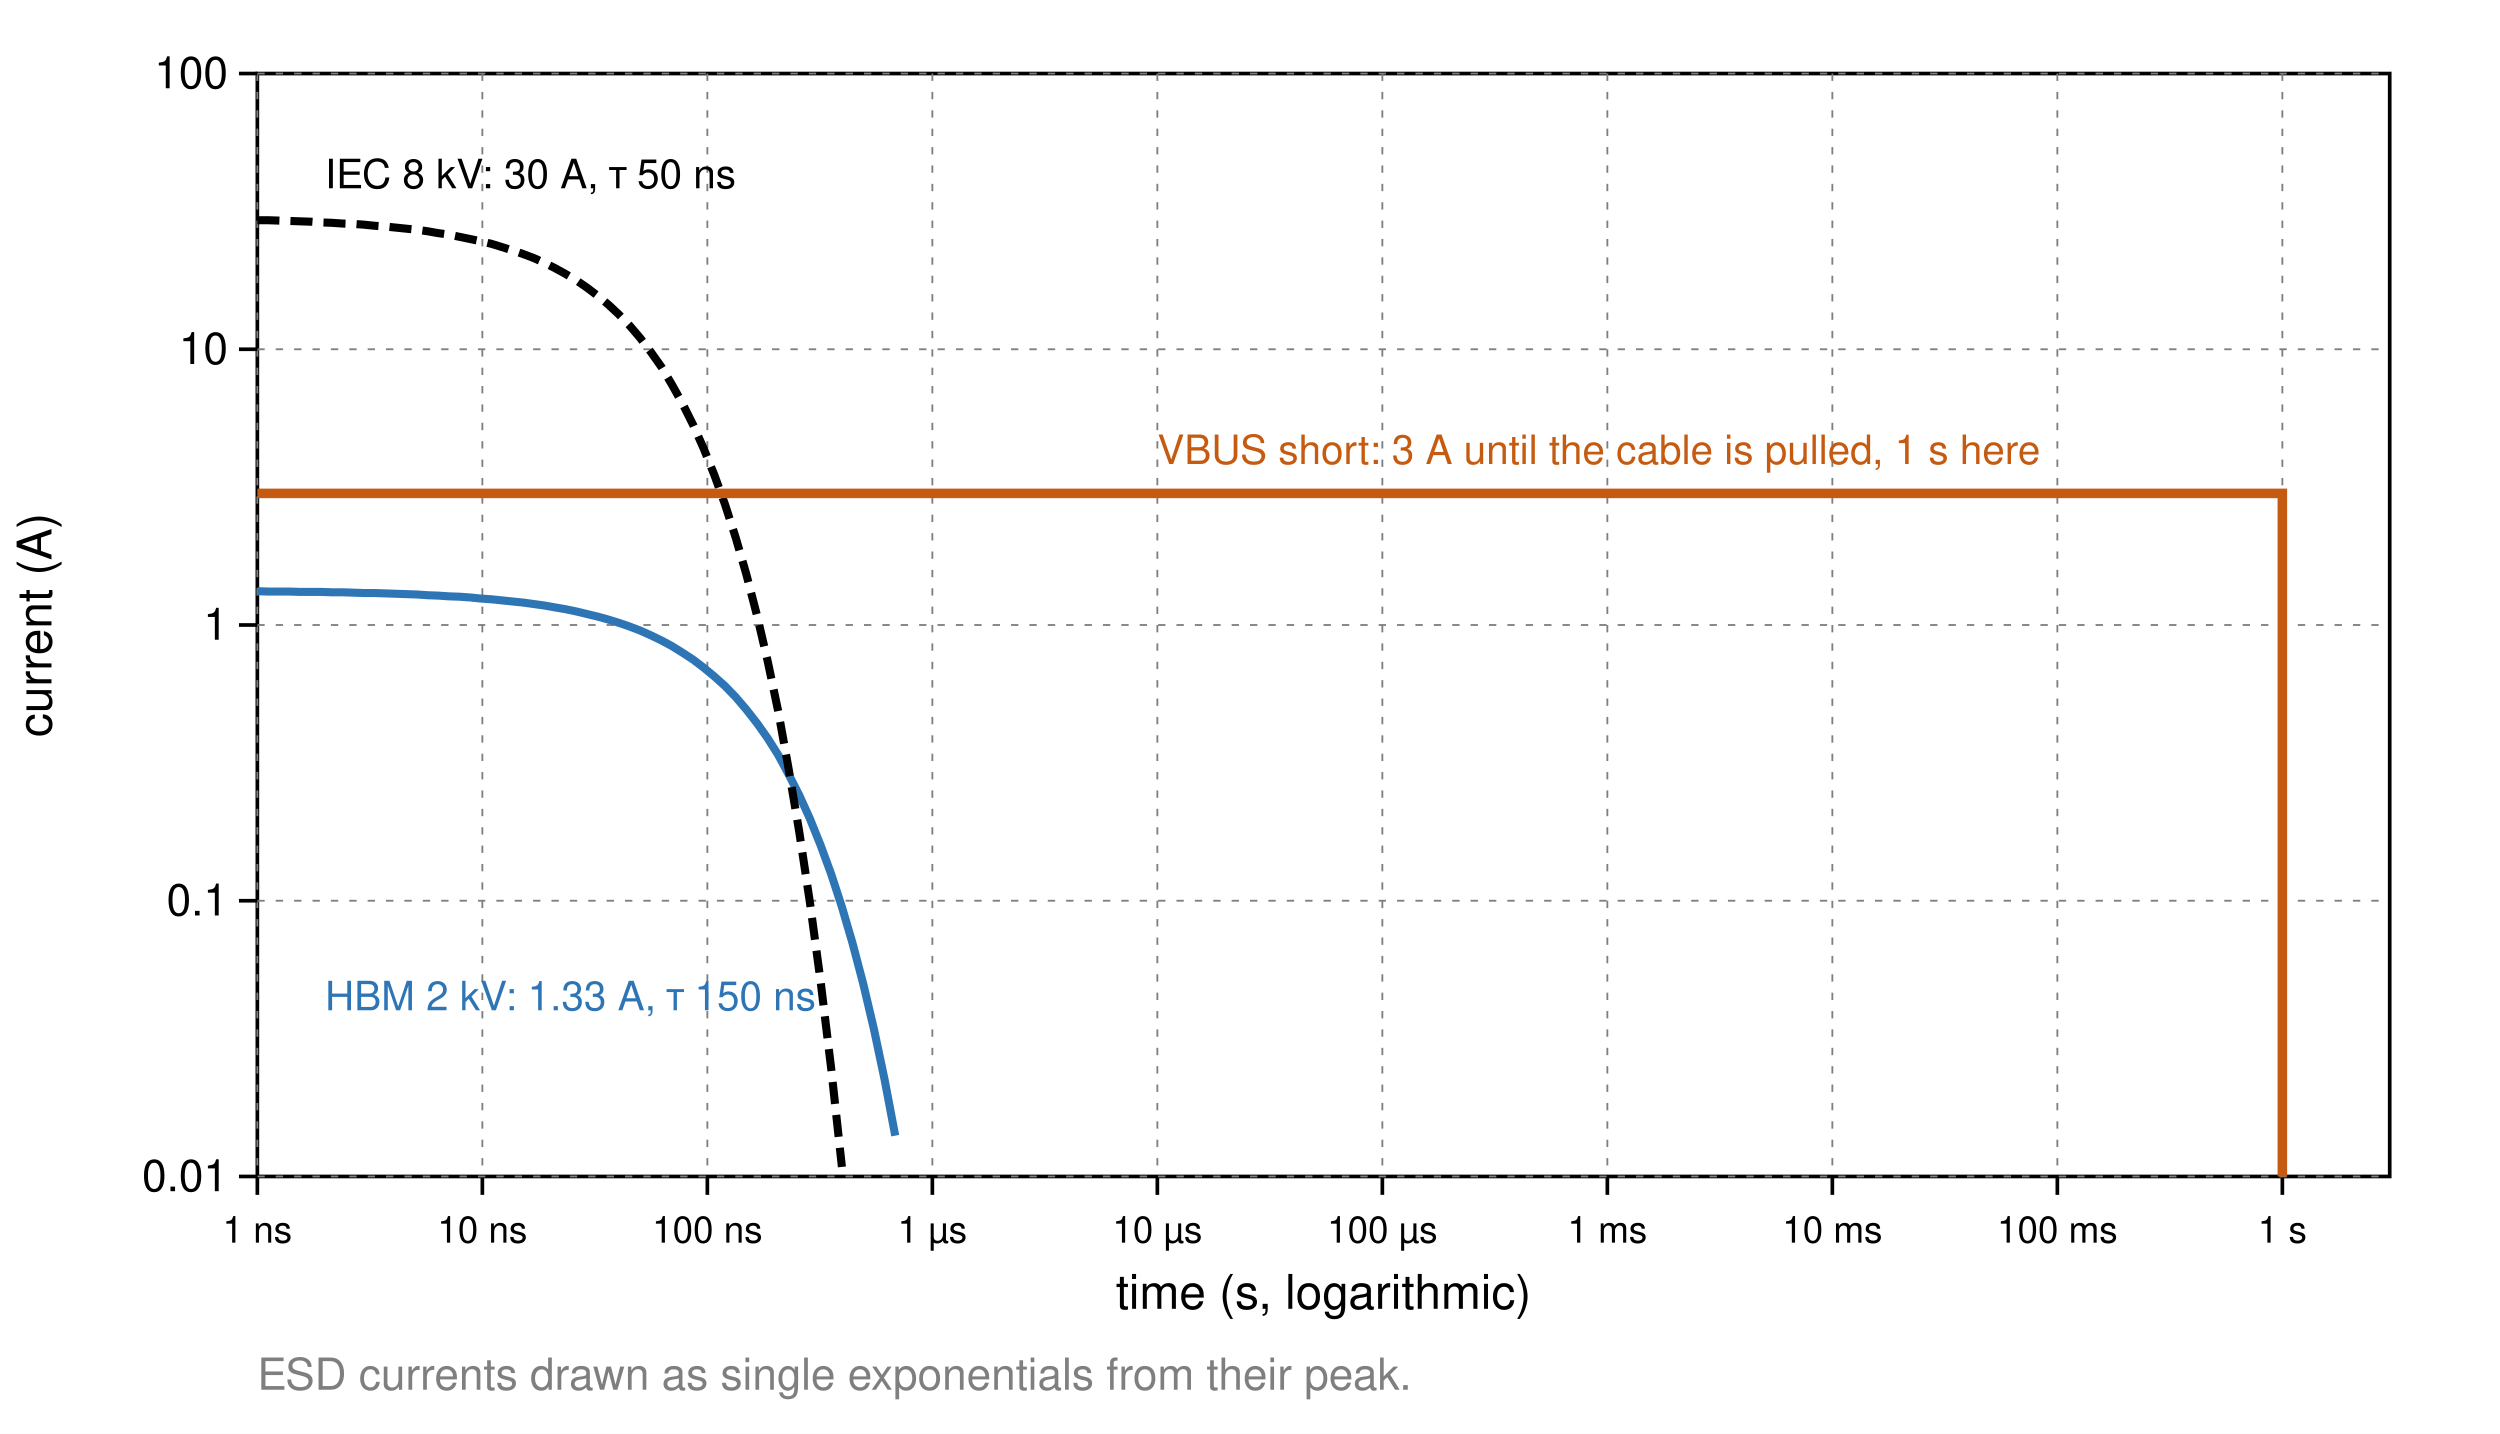
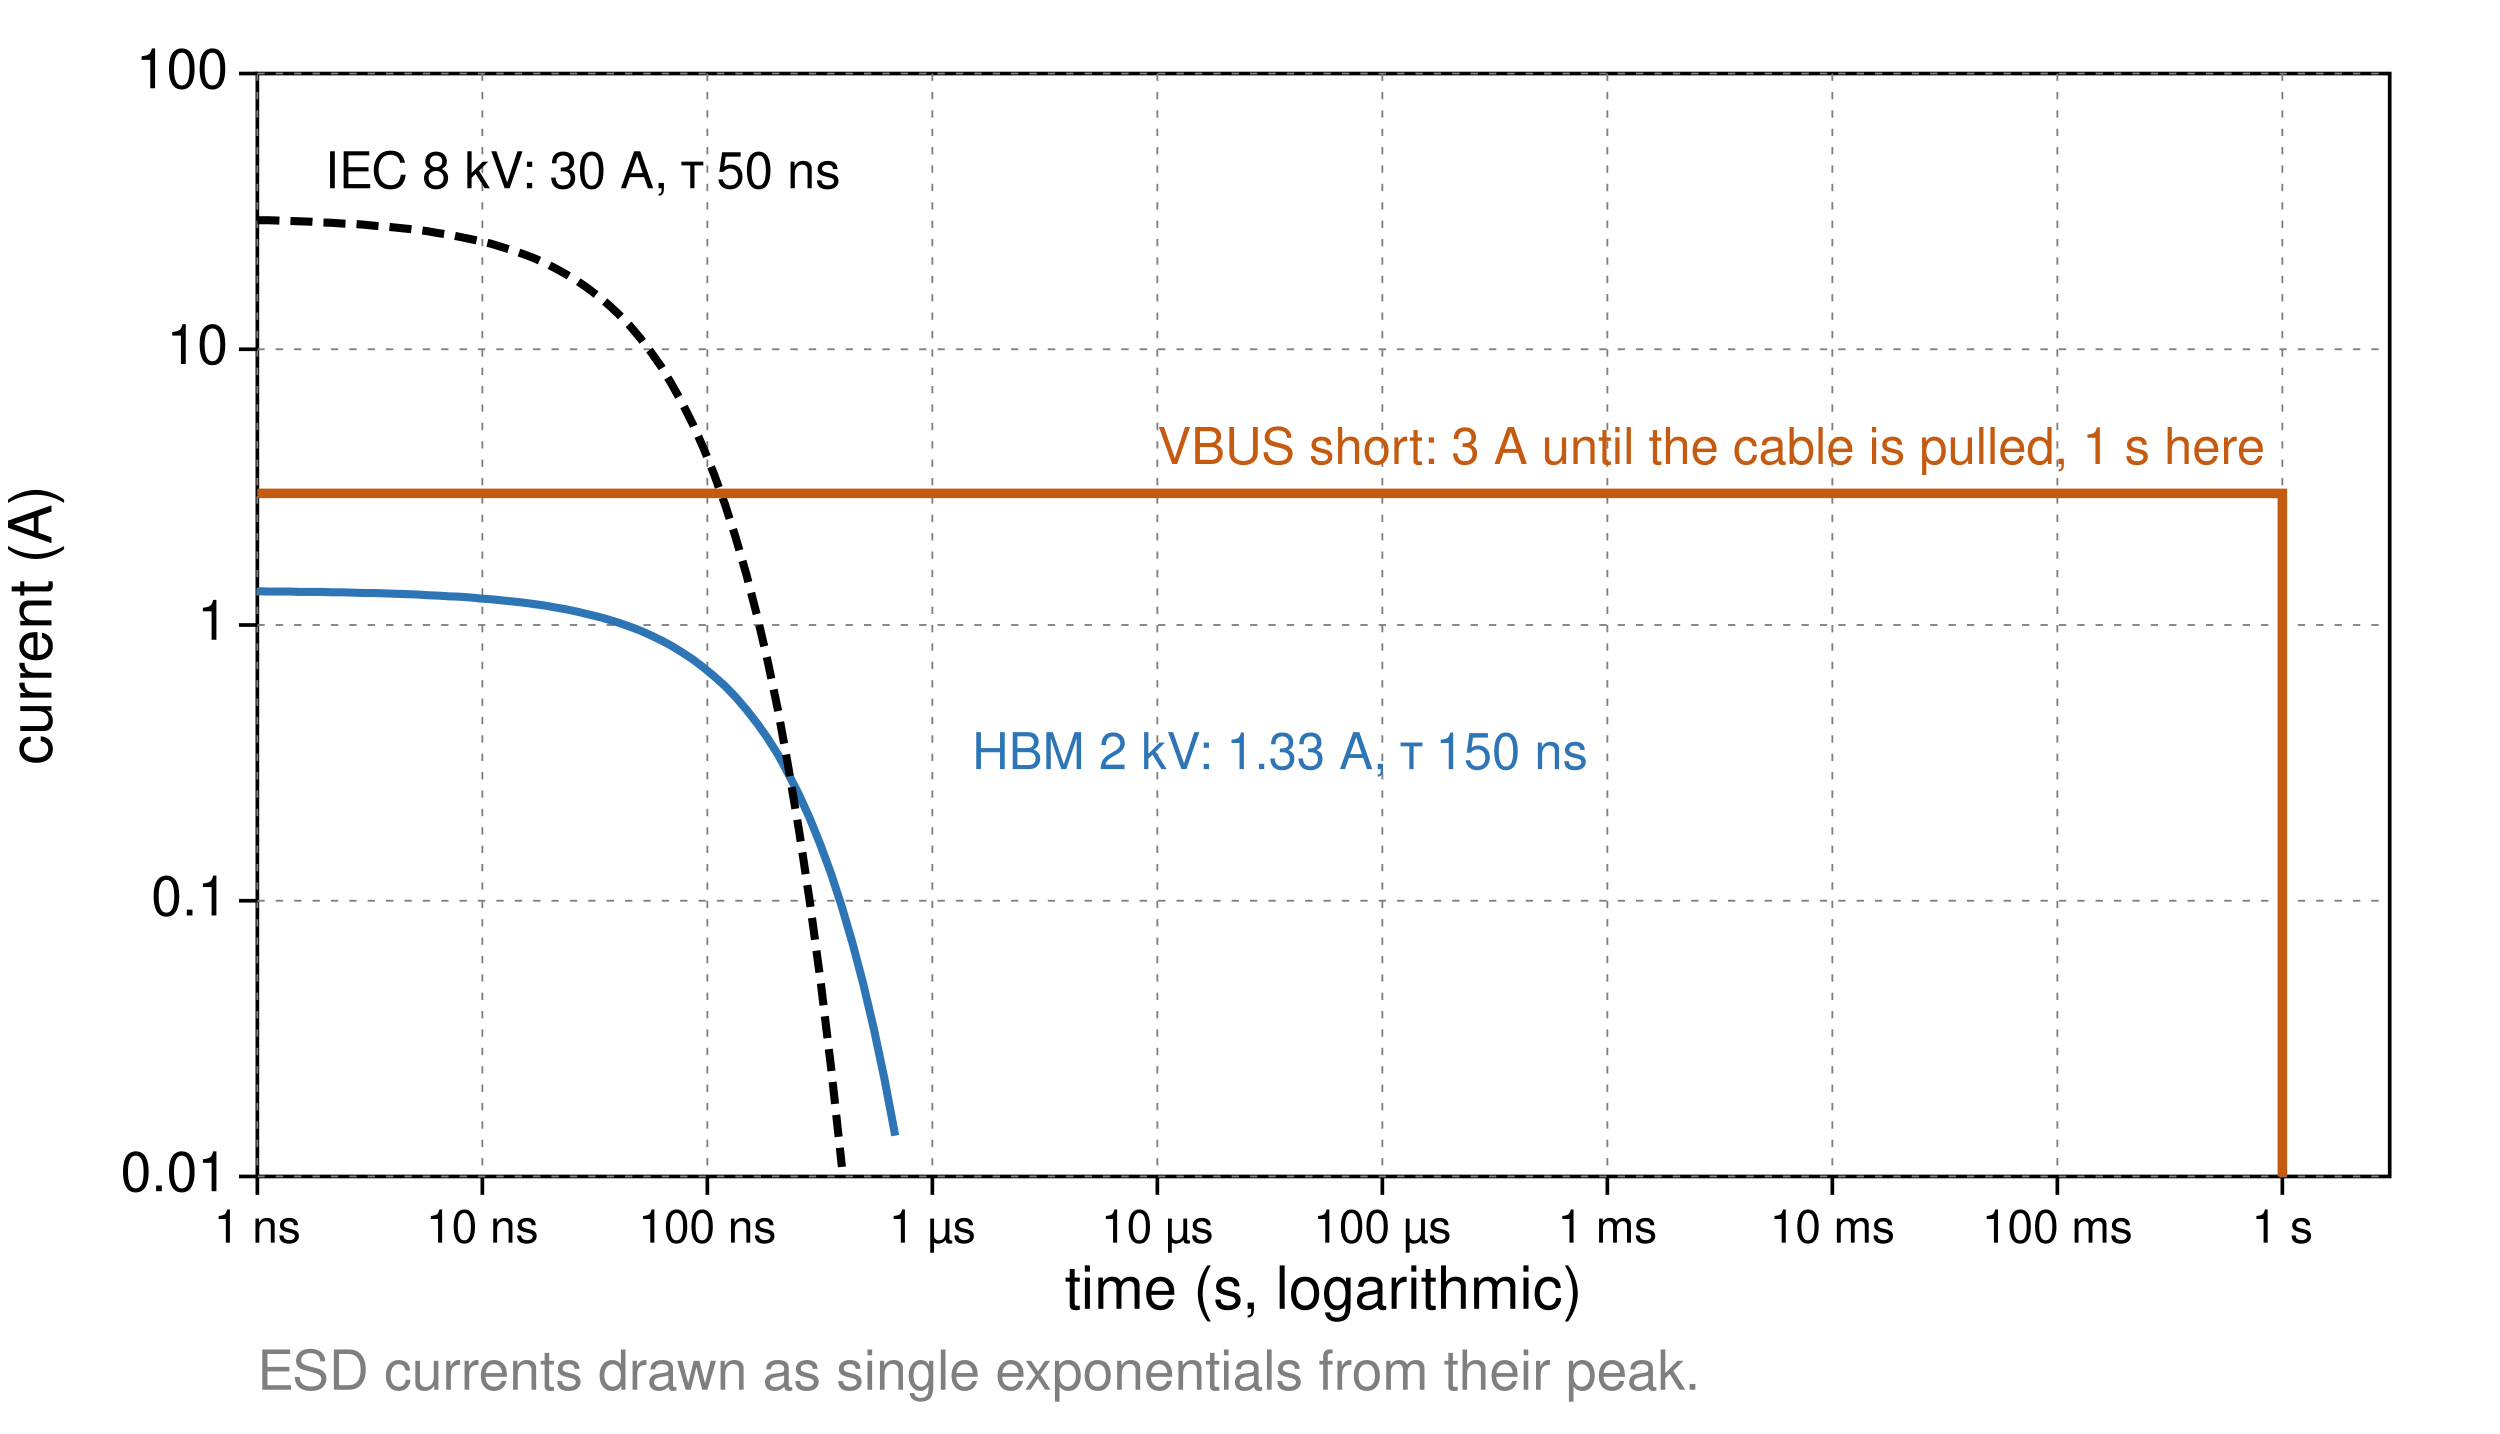
<svg xmlns="http://www.w3.org/2000/svg" width="680" height="390" viewBox="0 0 680 390">
  <defs>
    <marker id="arr" viewBox="0 0 10 10" refX="9" refY="5" markerWidth="7" markerHeight="7" orient="auto-start-reverse">
      <path d="M0,0 L10,5 L0,10 z" fill="#000000" />
    </marker>
  </defs>
  <rect width="680" height="390" fill="#ffffff" />
  <rect x="70.0" y="20.0" width="580.0" height="300.0" rx="0" fill="none" stroke="#000000" stroke-width="1.0" />
  <line x1="70.0" y1="20.0" x2="70.0" y2="320.0" stroke="#7f7f7f" stroke-width="0.5" stroke-dasharray="2,3" />
  <line x1="131.2" y1="20.0" x2="131.2" y2="320.0" stroke="#7f7f7f" stroke-width="0.5" stroke-dasharray="2,3" />
  <line x1="192.4" y1="20.0" x2="192.4" y2="320.0" stroke="#7f7f7f" stroke-width="0.5" stroke-dasharray="2,3" />
  <line x1="253.6" y1="20.0" x2="253.6" y2="320.0" stroke="#7f7f7f" stroke-width="0.5" stroke-dasharray="2,3" />
  <line x1="314.8" y1="20.0" x2="314.8" y2="320.0" stroke="#7f7f7f" stroke-width="0.5" stroke-dasharray="2,3" />
  <line x1="376.0" y1="20.0" x2="376.0" y2="320.0" stroke="#7f7f7f" stroke-width="0.5" stroke-dasharray="2,3" />
  <line x1="437.2" y1="20.0" x2="437.2" y2="320.0" stroke="#7f7f7f" stroke-width="0.5" stroke-dasharray="2,3" />
  <line x1="498.4" y1="20.0" x2="498.4" y2="320.0" stroke="#7f7f7f" stroke-width="0.5" stroke-dasharray="2,3" />
  <line x1="559.6" y1="20.0" x2="559.6" y2="320.0" stroke="#7f7f7f" stroke-width="0.5" stroke-dasharray="2,3" />
  <line x1="620.8" y1="20.0" x2="620.8" y2="320.0" stroke="#7f7f7f" stroke-width="0.5" stroke-dasharray="2,3" />
  <line x1="70.0" y1="320.0" x2="70.0" y2="325.0" stroke="#000000" stroke-width="1.0" />
-   <text x="70.0" y="338.0" font-family="Helvetica, Arial, sans-serif" font-size="10" text-anchor="middle" font-weight="normal" fill="#000000">1 ns</text>
+   <text x="70.0" y="338.0" font-family="Helvetica, Arial, sans-serif" font-size="12.5" text-anchor="middle" font-weight="normal" fill="#000000">1 ns</text>
  <line x1="131.2" y1="320.0" x2="131.2" y2="325.0" stroke="#000000" stroke-width="1.0" />
-   <text x="131.2" y="338.0" font-family="Helvetica, Arial, sans-serif" font-size="10" text-anchor="middle" font-weight="normal" fill="#000000">10 ns</text>
+   <text x="131.2" y="338.0" font-family="Helvetica, Arial, sans-serif" font-size="12.5" text-anchor="middle" font-weight="normal" fill="#000000">10 ns</text>
  <line x1="192.4" y1="320.0" x2="192.4" y2="325.0" stroke="#000000" stroke-width="1.0" />
-   <text x="192.4" y="338.0" font-family="Helvetica, Arial, sans-serif" font-size="10" text-anchor="middle" font-weight="normal" fill="#000000">100 ns</text>
+   <text x="192.4" y="338.0" font-family="Helvetica, Arial, sans-serif" font-size="12.5" text-anchor="middle" font-weight="normal" fill="#000000">100 ns</text>
  <line x1="253.6" y1="320.0" x2="253.6" y2="325.0" stroke="#000000" stroke-width="1.0" />
-   <text x="253.6" y="338.0" font-family="Helvetica, Arial, sans-serif" font-size="10" text-anchor="middle" font-weight="normal" fill="#000000">1 µs</text>
+   <text x="253.6" y="338.0" font-family="Helvetica, Arial, sans-serif" font-size="12.5" text-anchor="middle" font-weight="normal" fill="#000000">1 µs</text>
  <line x1="314.8" y1="320.0" x2="314.8" y2="325.0" stroke="#000000" stroke-width="1.0" />
-   <text x="314.8" y="338.0" font-family="Helvetica, Arial, sans-serif" font-size="10" text-anchor="middle" font-weight="normal" fill="#000000">10 µs</text>
+   <text x="314.8" y="338.0" font-family="Helvetica, Arial, sans-serif" font-size="12.5" text-anchor="middle" font-weight="normal" fill="#000000">10 µs</text>
  <line x1="376.0" y1="320.0" x2="376.0" y2="325.0" stroke="#000000" stroke-width="1.0" />
-   <text x="376.0" y="338.0" font-family="Helvetica, Arial, sans-serif" font-size="10" text-anchor="middle" font-weight="normal" fill="#000000">100 µs</text>
+   <text x="376.0" y="338.0" font-family="Helvetica, Arial, sans-serif" font-size="12.5" text-anchor="middle" font-weight="normal" fill="#000000">100 µs</text>
  <line x1="437.2" y1="320.0" x2="437.2" y2="325.0" stroke="#000000" stroke-width="1.0" />
-   <text x="437.2" y="338.0" font-family="Helvetica, Arial, sans-serif" font-size="10" text-anchor="middle" font-weight="normal" fill="#000000">1 ms</text>
+   <text x="437.2" y="338.0" font-family="Helvetica, Arial, sans-serif" font-size="12.5" text-anchor="middle" font-weight="normal" fill="#000000">1 ms</text>
  <line x1="498.4" y1="320.0" x2="498.4" y2="325.0" stroke="#000000" stroke-width="1.0" />
-   <text x="498.4" y="338.0" font-family="Helvetica, Arial, sans-serif" font-size="10" text-anchor="middle" font-weight="normal" fill="#000000">10 ms</text>
+   <text x="498.4" y="338.0" font-family="Helvetica, Arial, sans-serif" font-size="12.5" text-anchor="middle" font-weight="normal" fill="#000000">10 ms</text>
  <line x1="559.6" y1="320.0" x2="559.6" y2="325.0" stroke="#000000" stroke-width="1.0" />
-   <text x="559.6" y="338.0" font-family="Helvetica, Arial, sans-serif" font-size="10" text-anchor="middle" font-weight="normal" fill="#000000">100 ms</text>
+   <text x="559.6" y="338.0" font-family="Helvetica, Arial, sans-serif" font-size="12.5" text-anchor="middle" font-weight="normal" fill="#000000">100 ms</text>
  <line x1="620.8" y1="320.0" x2="620.8" y2="325.0" stroke="#000000" stroke-width="1.0" />
-   <text x="620.8" y="338.0" font-family="Helvetica, Arial, sans-serif" font-size="10" text-anchor="middle" font-weight="normal" fill="#000000">1 s</text>
-   <text x="360.0" y="356.0" font-family="Helvetica, Arial, sans-serif" font-size="13" text-anchor="middle" font-weight="normal" fill="#000000">time (s, logarithmic)</text>
+   <text x="620.8" y="338.0" font-family="Helvetica, Arial, sans-serif" font-size="12.5" text-anchor="middle" font-weight="normal" fill="#000000">1 s</text>
+   <text x="360.0" y="356.0" font-family="Helvetica, Arial, sans-serif" font-size="16.2" text-anchor="middle" font-weight="normal" fill="#000000">time (s, logarithmic)</text>
  <line x1="70.0" y1="320.0" x2="650.0" y2="320.0" stroke="#7f7f7f" stroke-width="0.5" stroke-dasharray="2,3" />
  <line x1="65.0" y1="320.0" x2="70.0" y2="320.0" stroke="#000000" stroke-width="1.0" />
-   <text x="62.0" y="324.0" font-family="Helvetica, Arial, sans-serif" font-size="12" text-anchor="end" font-weight="normal" fill="#000000">0.01</text>
+   <text x="62.0" y="324.0" font-family="Helvetica, Arial, sans-serif" font-size="15.0" text-anchor="end" font-weight="normal" fill="#000000">0.01</text>
  <line x1="70.0" y1="245.0" x2="650.0" y2="245.0" stroke="#7f7f7f" stroke-width="0.5" stroke-dasharray="2,3" />
  <line x1="65.0" y1="245.0" x2="70.0" y2="245.0" stroke="#000000" stroke-width="1.0" />
-   <text x="62.0" y="249.0" font-family="Helvetica, Arial, sans-serif" font-size="12" text-anchor="end" font-weight="normal" fill="#000000">0.1</text>
+   <text x="62.0" y="249.0" font-family="Helvetica, Arial, sans-serif" font-size="15.0" text-anchor="end" font-weight="normal" fill="#000000">0.1</text>
  <line x1="70.0" y1="170.0" x2="650.0" y2="170.0" stroke="#7f7f7f" stroke-width="0.5" stroke-dasharray="2,3" />
  <line x1="65.0" y1="170.0" x2="70.0" y2="170.0" stroke="#000000" stroke-width="1.0" />
-   <text x="62.0" y="174.0" font-family="Helvetica, Arial, sans-serif" font-size="12" text-anchor="end" font-weight="normal" fill="#000000">1</text>
+   <text x="62.0" y="174.0" font-family="Helvetica, Arial, sans-serif" font-size="15.0" text-anchor="end" font-weight="normal" fill="#000000">1</text>
  <line x1="70.0" y1="95.0" x2="650.0" y2="95.0" stroke="#7f7f7f" stroke-width="0.5" stroke-dasharray="2,3" />
  <line x1="65.0" y1="95.0" x2="70.0" y2="95.0" stroke="#000000" stroke-width="1.0" />
-   <text x="62.0" y="99.0" font-family="Helvetica, Arial, sans-serif" font-size="12" text-anchor="end" font-weight="normal" fill="#000000">10</text>
+   <text x="62.0" y="99.0" font-family="Helvetica, Arial, sans-serif" font-size="15.0" text-anchor="end" font-weight="normal" fill="#000000">10</text>
  <line x1="70.0" y1="20.0" x2="650.0" y2="20.0" stroke="#7f7f7f" stroke-width="0.5" stroke-dasharray="2,3" />
  <line x1="65.0" y1="20.0" x2="70.0" y2="20.0" stroke="#000000" stroke-width="1.0" />
-   <text x="62.0" y="24.0" font-family="Helvetica, Arial, sans-serif" font-size="12" text-anchor="end" font-weight="normal" fill="#000000">100</text>
-   <text x="14.0" y="170.0" font-family="Helvetica, Arial, sans-serif" font-size="13" text-anchor="middle" font-weight="normal" fill="#000000" transform="rotate(-90 14.0 170.0)">current (A)</text>
+   <text x="62.0" y="24.0" font-family="Helvetica, Arial, sans-serif" font-size="15.0" text-anchor="end" font-weight="normal" fill="#000000">100</text>
+   <text x="14.0" y="170.0" font-family="Helvetica, Arial, sans-serif" font-size="16.2" text-anchor="middle" font-weight="normal" fill="#000000" transform="rotate(-90 14.0 170.0)">current (A)</text>
  <polyline points="70.0,160.8 72.9,160.9 75.8,160.9 78.7,160.9 81.6,161.0 84.5,161.0 87.3,161.0 90.2,161.1 93.1,161.1 96.0,161.2 98.9,161.3 101.8,161.3 104.7,161.4 107.6,161.5 110.5,161.6 113.4,161.7 116.3,161.9 119.1,162.0 122.0,162.2 124.9,162.3 127.8,162.5 130.7,162.8 133.6,163.0 136.5,163.3 139.4,163.6 142.3,163.9 145.2,164.3 148.1,164.7 150.9,165.2 153.8,165.7 156.7,166.3 159.6,167.0 162.5,167.7 165.4,168.5 168.3,169.4 171.2,170.4 174.1,171.5 177.0,172.8 179.9,174.2 182.7,175.7 185.6,177.5 188.5,179.4 191.4,181.6 194.3,184.0 197.2,186.6 200.1,189.6 203.0,193.0 205.9,196.7 208.8,200.8 211.7,205.4 214.5,210.6 217.4,216.3 220.3,222.7 223.2,229.9 226.1,237.8 229.0,246.7 231.9,256.6 234.8,267.6 237.7,279.9 240.6,293.6 243.5,308.9" fill="none" stroke="#2e75b6" stroke-width="2.2" />
  <polyline points="70.0,59.9 72.9,59.9 75.8,60.0 78.7,60.1 81.6,60.2 84.5,60.3 87.3,60.5 90.2,60.6 93.1,60.8 96.0,60.9 98.9,61.1 101.8,61.4 104.7,61.6 107.6,61.9 110.5,62.2 113.4,62.5 116.3,62.9 119.1,63.4 122.0,63.8 124.9,64.4 127.8,65.0 130.7,65.6 133.6,66.3 136.5,67.2 139.4,68.1 142.3,69.1 145.2,70.2 148.1,71.5 150.9,72.9 153.8,74.5 156.7,76.2 159.6,78.2 162.5,80.4 165.4,82.8 168.3,85.5 171.2,88.5 174.1,91.9 177.0,95.7 179.9,99.8 182.7,104.5 185.6,109.7 188.5,115.5 191.4,122.0 194.3,129.2 197.2,137.2 200.1,146.2 203.0,156.2 205.9,167.4 208.8,179.8 211.7,193.6 214.5,209.1 217.4,226.3 220.3,245.5 223.2,266.9 226.1,290.8 229.0,317.4" fill="none" stroke="#000000" stroke-width="2.2" stroke-dasharray="6,3" />
  <polyline points="70.0,134.2 620.8,134.2 620.8,320.0" fill="none" stroke="#c55a11" stroke-width="2.6" />
-   <text x="88.4" y="274.8" font-family="Helvetica, Arial, sans-serif" font-size="11" text-anchor="start" font-weight="normal" fill="#2e75b6">HBM 2 kV: 1.33 A, τ 150 ns</text>
-   <text x="88.4" y="51.2" font-family="Helvetica, Arial, sans-serif" font-size="11" text-anchor="start" font-weight="normal" fill="#000000">IEC 8 kV: 30 A, τ 50 ns</text>
-   <text x="314.8" y="126.2" font-family="Helvetica, Arial, sans-serif" font-size="11" text-anchor="start" font-weight="normal" fill="#c55a11">VBUS short: 3 A until the cable is pulled, 1 s here</text>
-   <text x="70.0" y="378.0" font-family="Helvetica, Arial, sans-serif" font-size="12" text-anchor="start" font-weight="normal" fill="#7f7f7f">ESD currents drawn as single exponentials from their peak.</text>
+   <text x="264.4" y="209.2" font-family="Helvetica, Arial, sans-serif" font-size="13.8" text-anchor="start" font-weight="normal" fill="#2e75b6">HBM 2 kV: 1.33 A, τ 150 ns</text>
+   <text x="88.4" y="51.2" font-family="Helvetica, Arial, sans-serif" font-size="13.8" text-anchor="start" font-weight="normal" fill="#000000">IEC 8 kV: 30 A, τ 50 ns</text>
+   <text x="314.8" y="126.2" font-family="Helvetica, Arial, sans-serif" font-size="13.8" text-anchor="start" font-weight="normal" fill="#c55a11">VBUS short: 3 A until the cable is pulled, 1 s here</text>
+   <text x="70.0" y="378.0" font-family="Helvetica, Arial, sans-serif" font-size="15.0" text-anchor="start" font-weight="normal" fill="#7f7f7f">ESD currents drawn as single exponentials from their peak.</text>
</svg>
